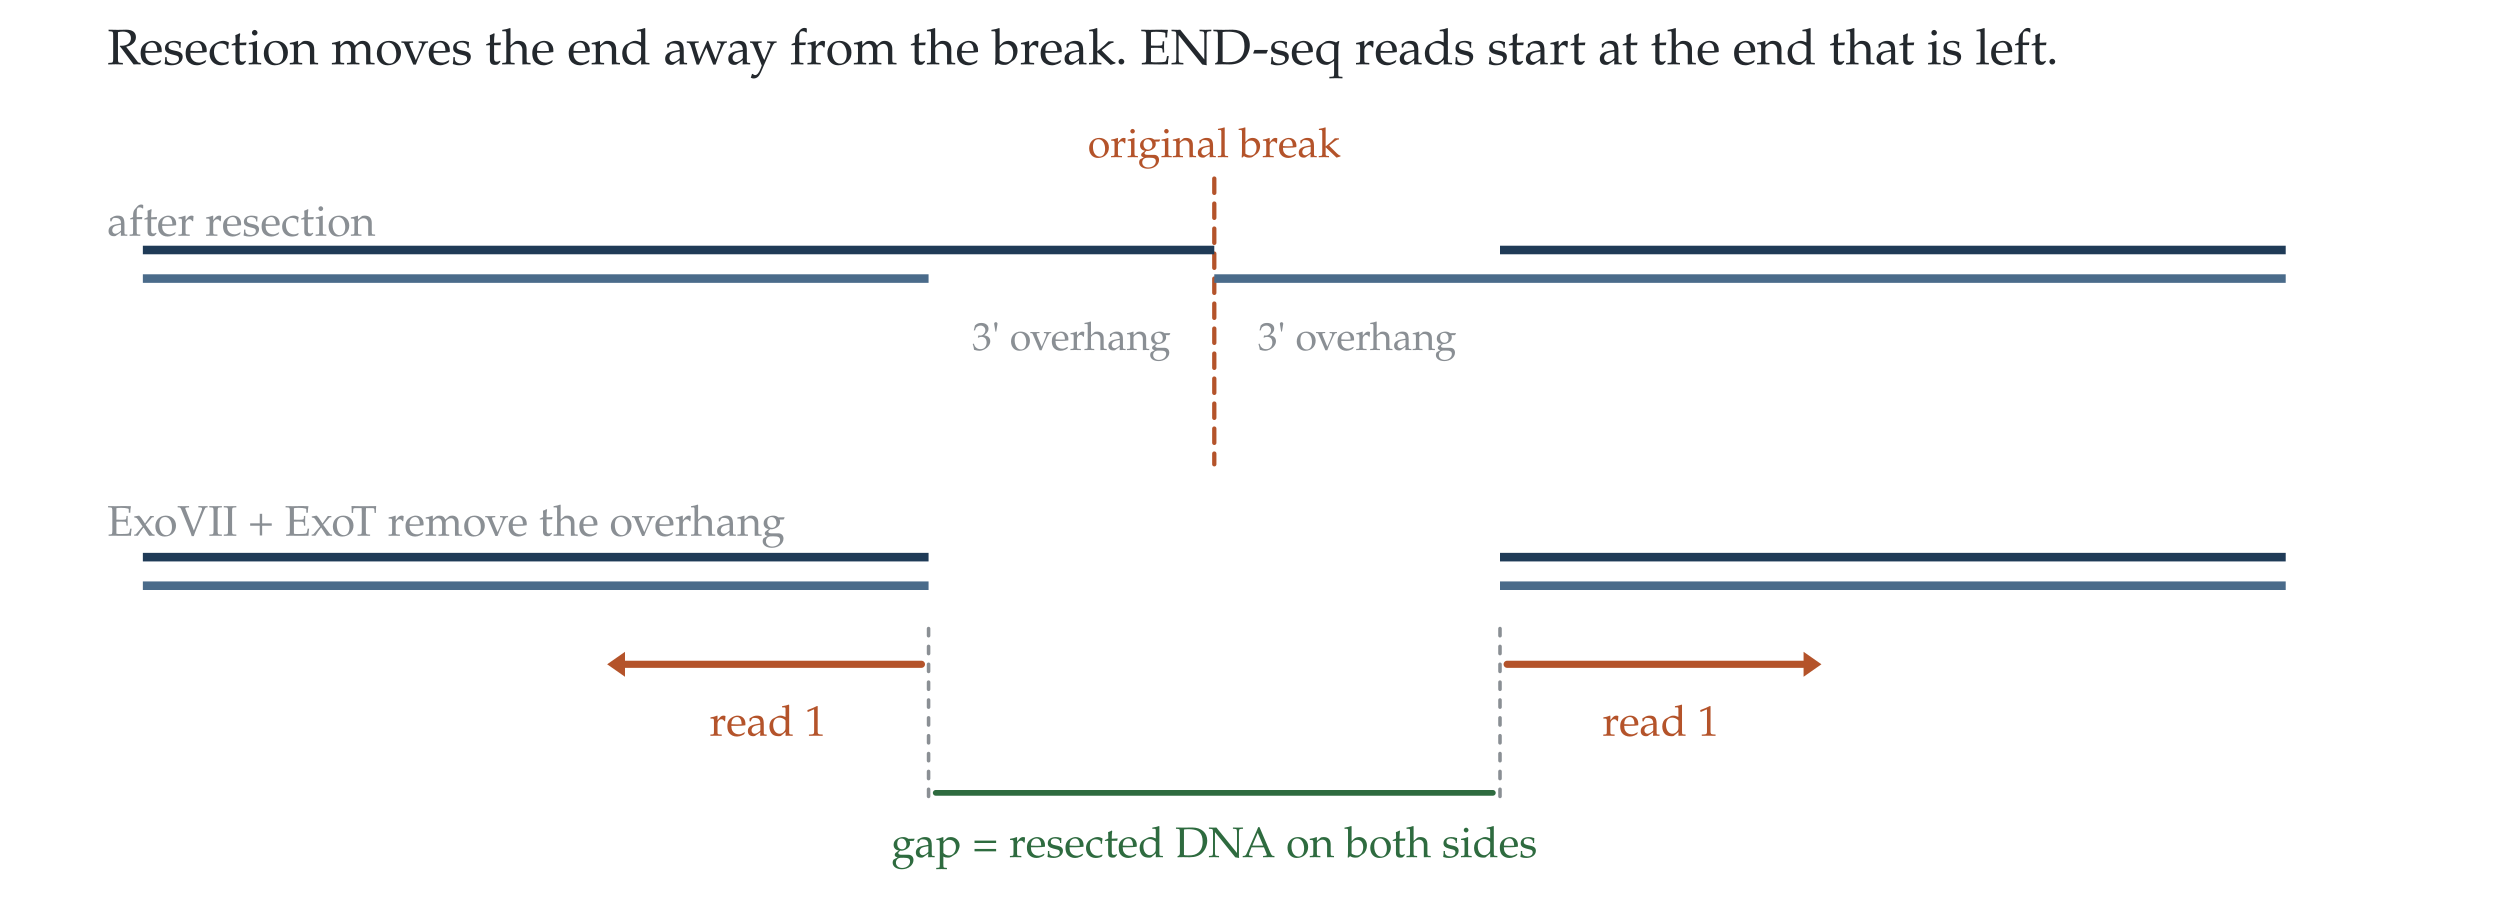
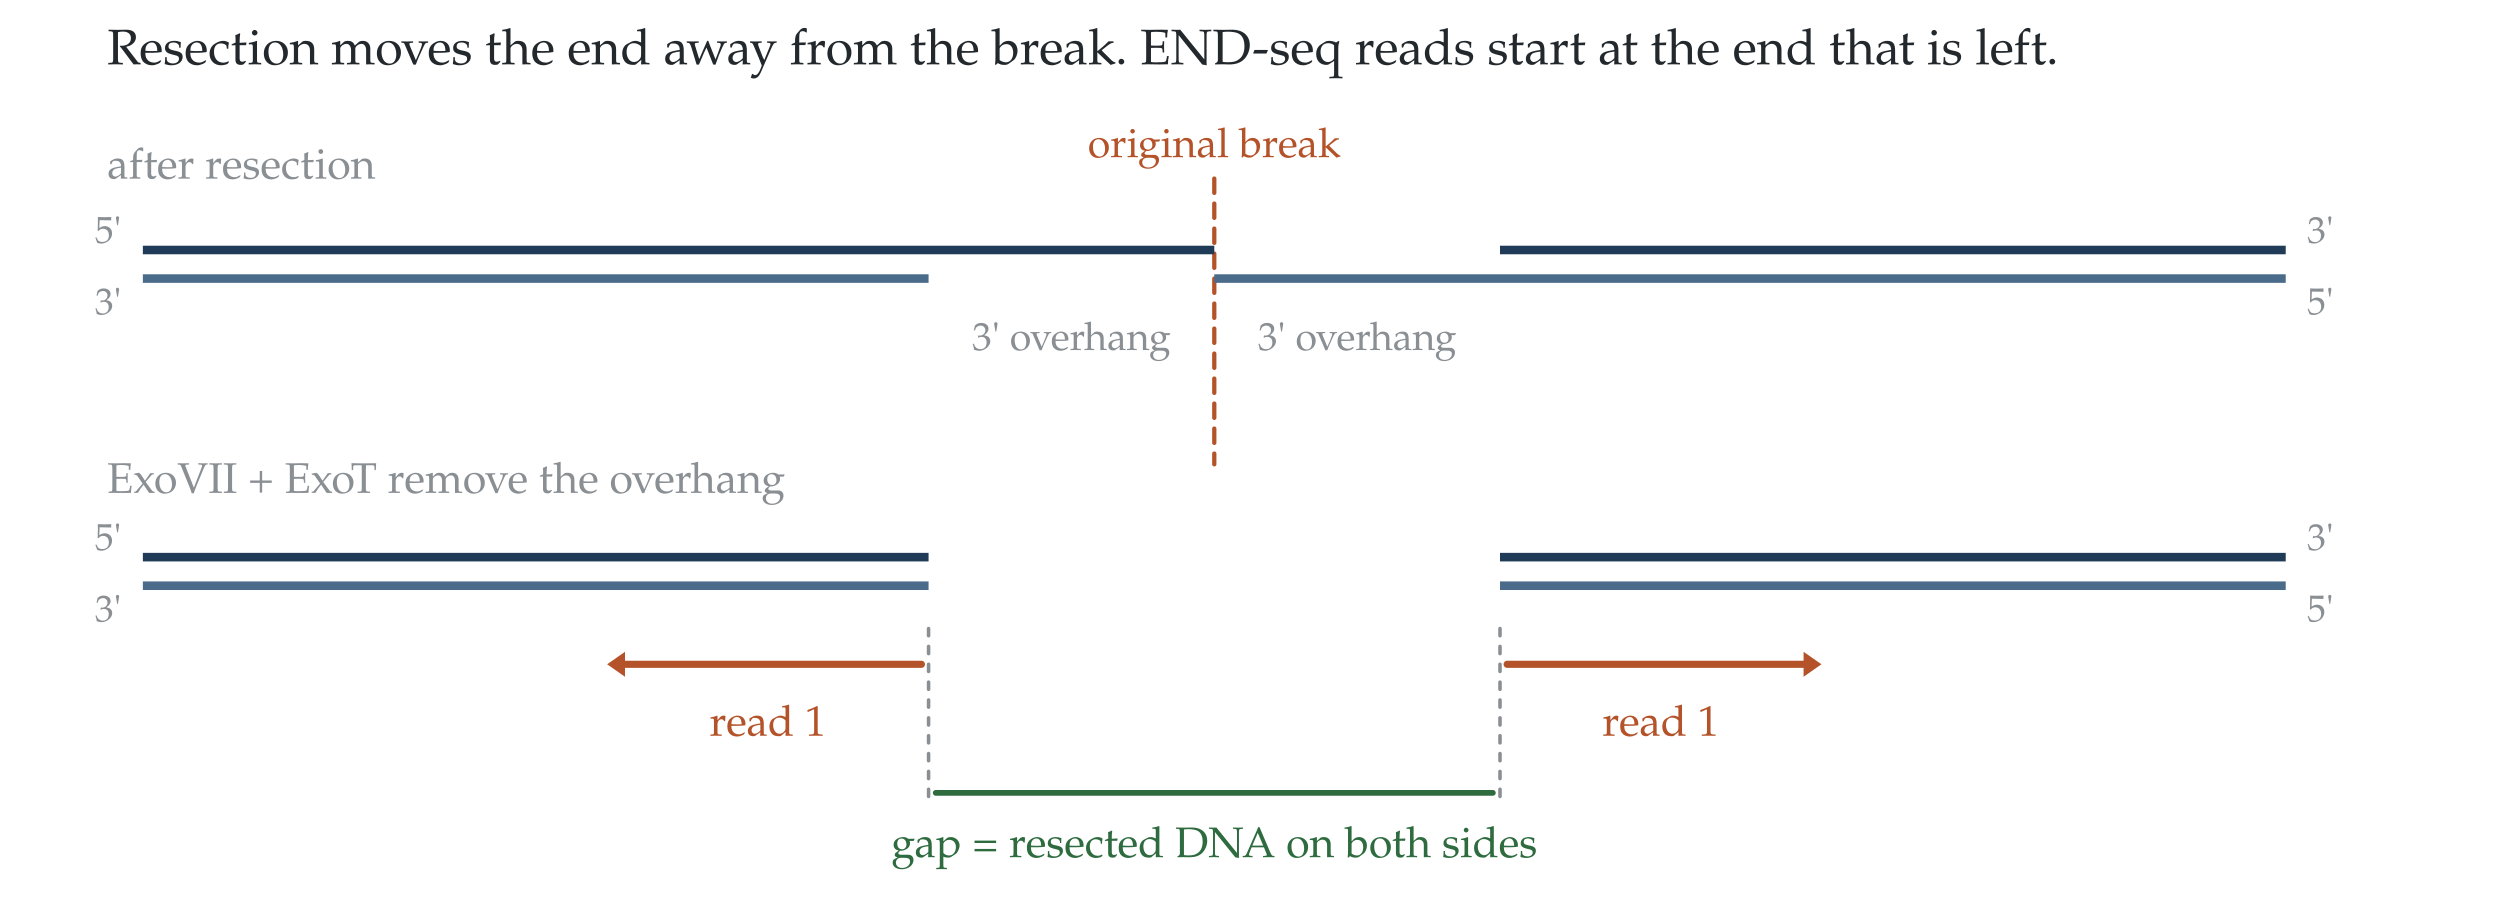
<svg xmlns="http://www.w3.org/2000/svg" viewBox="0 0 700 254" width="700" height="254" font-family="&quot;Palatino Linotype&quot;, &quot;Book Antiqua&quot;, Palatino, FreeSerif, serif" fill="#23282d">
  <rect width="700" height="254" fill="none" />
  <text x="30" y="18" font-size="14" fill="#23282d">Resection moves the end away from the break. END-seq reads start at the end that is left.</text>
  <line x1="340" y1="50" x2="340" y2="130" stroke="#b4532a" stroke-width="1.2" stroke-linecap="round" stroke-dasharray="4 3" />
  <text x="340" y="44" font-size="11.5" text-anchor="middle" fill="#b4532a">original break</text>
-   <text x="30" y="66" font-size="12" fill="#8a8f94">after resection</text>
+   <text x="30" y="50" font-size="12" fill="#8a8f94">after resection</text>
+   <text x="34" y="68" font-size="10.5" text-anchor="end" fill="#8a8f94">5'</text>
+   <text x="34" y="88" font-size="10.5" text-anchor="end" fill="#8a8f94">3'</text>
+   <text x="646" y="68" font-size="10.5" fill="#8a8f94">3'</text>
+   <text x="646" y="88" font-size="10.5" fill="#8a8f94">5'</text>
+   <text x="34" y="154" font-size="10.5" text-anchor="end" fill="#8a8f94">5'</text>
+   <text x="34" y="174" font-size="10.5" text-anchor="end" fill="#8a8f94">3'</text>
+   <text x="646" y="154" font-size="10.5" fill="#8a8f94">3'</text>
+   <text x="646" y="174" font-size="10.5" fill="#8a8f94">5'</text>
  <line x1="40" y1="70" x2="340" y2="70" stroke="#1f3b57" stroke-width="2.4" stroke-linecap="butt" />
  <line x1="40" y1="78" x2="260" y2="78" stroke="#4a6b8a" stroke-width="2.4" stroke-linecap="butt" />
  <line x1="420" y1="70" x2="640" y2="70" stroke="#1f3b57" stroke-width="2.4" stroke-linecap="butt" />
  <line x1="340" y1="78" x2="640" y2="78" stroke="#4a6b8a" stroke-width="2.4" stroke-linecap="butt" />
  <text x="300" y="98" font-size="11" text-anchor="middle" fill="#8a8f94">3' overhang</text>
  <text x="380" y="98" font-size="11" text-anchor="middle" fill="#8a8f94">3' overhang</text>
-   <text x="30" y="150.0" font-size="12" fill="#8a8f94">ExoVII + ExoT remove the overhang</text>
+   <text x="30" y="138.0" font-size="12" fill="#8a8f94">ExoVII + ExoT remove the overhang</text>
  <line x1="40" y1="156" x2="260" y2="156" stroke="#1f3b57" stroke-width="2.4" stroke-linecap="butt" />
  <line x1="40" y1="164" x2="260" y2="164" stroke="#4a6b8a" stroke-width="2.4" stroke-linecap="butt" />
  <line x1="420" y1="156" x2="640" y2="156" stroke="#1f3b57" stroke-width="2.4" stroke-linecap="butt" />
  <line x1="420" y1="164" x2="640" y2="164" stroke="#4a6b8a" stroke-width="2.4" stroke-linecap="butt" />
  <line x1="258" y1="186" x2="175" y2="186" stroke="#b4532a" stroke-width="2" stroke-linecap="round" />
  <path d="M 170 186 L 175 182.5 L 175 189.5 Z" fill="#b4532a" />
  <line x1="422" y1="186" x2="505" y2="186" stroke="#b4532a" stroke-width="2" stroke-linecap="round" />
  <path d="M 510 186 L 505 182.5 L 505 189.5 Z" fill="#b4532a" />
  <text x="215" y="206" font-size="12" text-anchor="middle" fill="#b4532a">read 1</text>
  <text x="465" y="206" font-size="12" text-anchor="middle" fill="#b4532a">read 1</text>
  <line x1="260" y1="176" x2="260" y2="224" stroke="#8a8f94" stroke-width="1" stroke-linecap="round" stroke-dasharray="2 3" />
  <line x1="420" y1="176" x2="420" y2="224" stroke="#8a8f94" stroke-width="1" stroke-linecap="round" stroke-dasharray="2 3" />
  <line x1="262" y1="222" x2="418" y2="222" stroke="#2e6b3f" stroke-width="1.6" stroke-linecap="round" />
  <text x="340" y="240" font-size="12" text-anchor="middle" fill="#2e6b3f">gap = resected DNA on both sides</text>
</svg>
